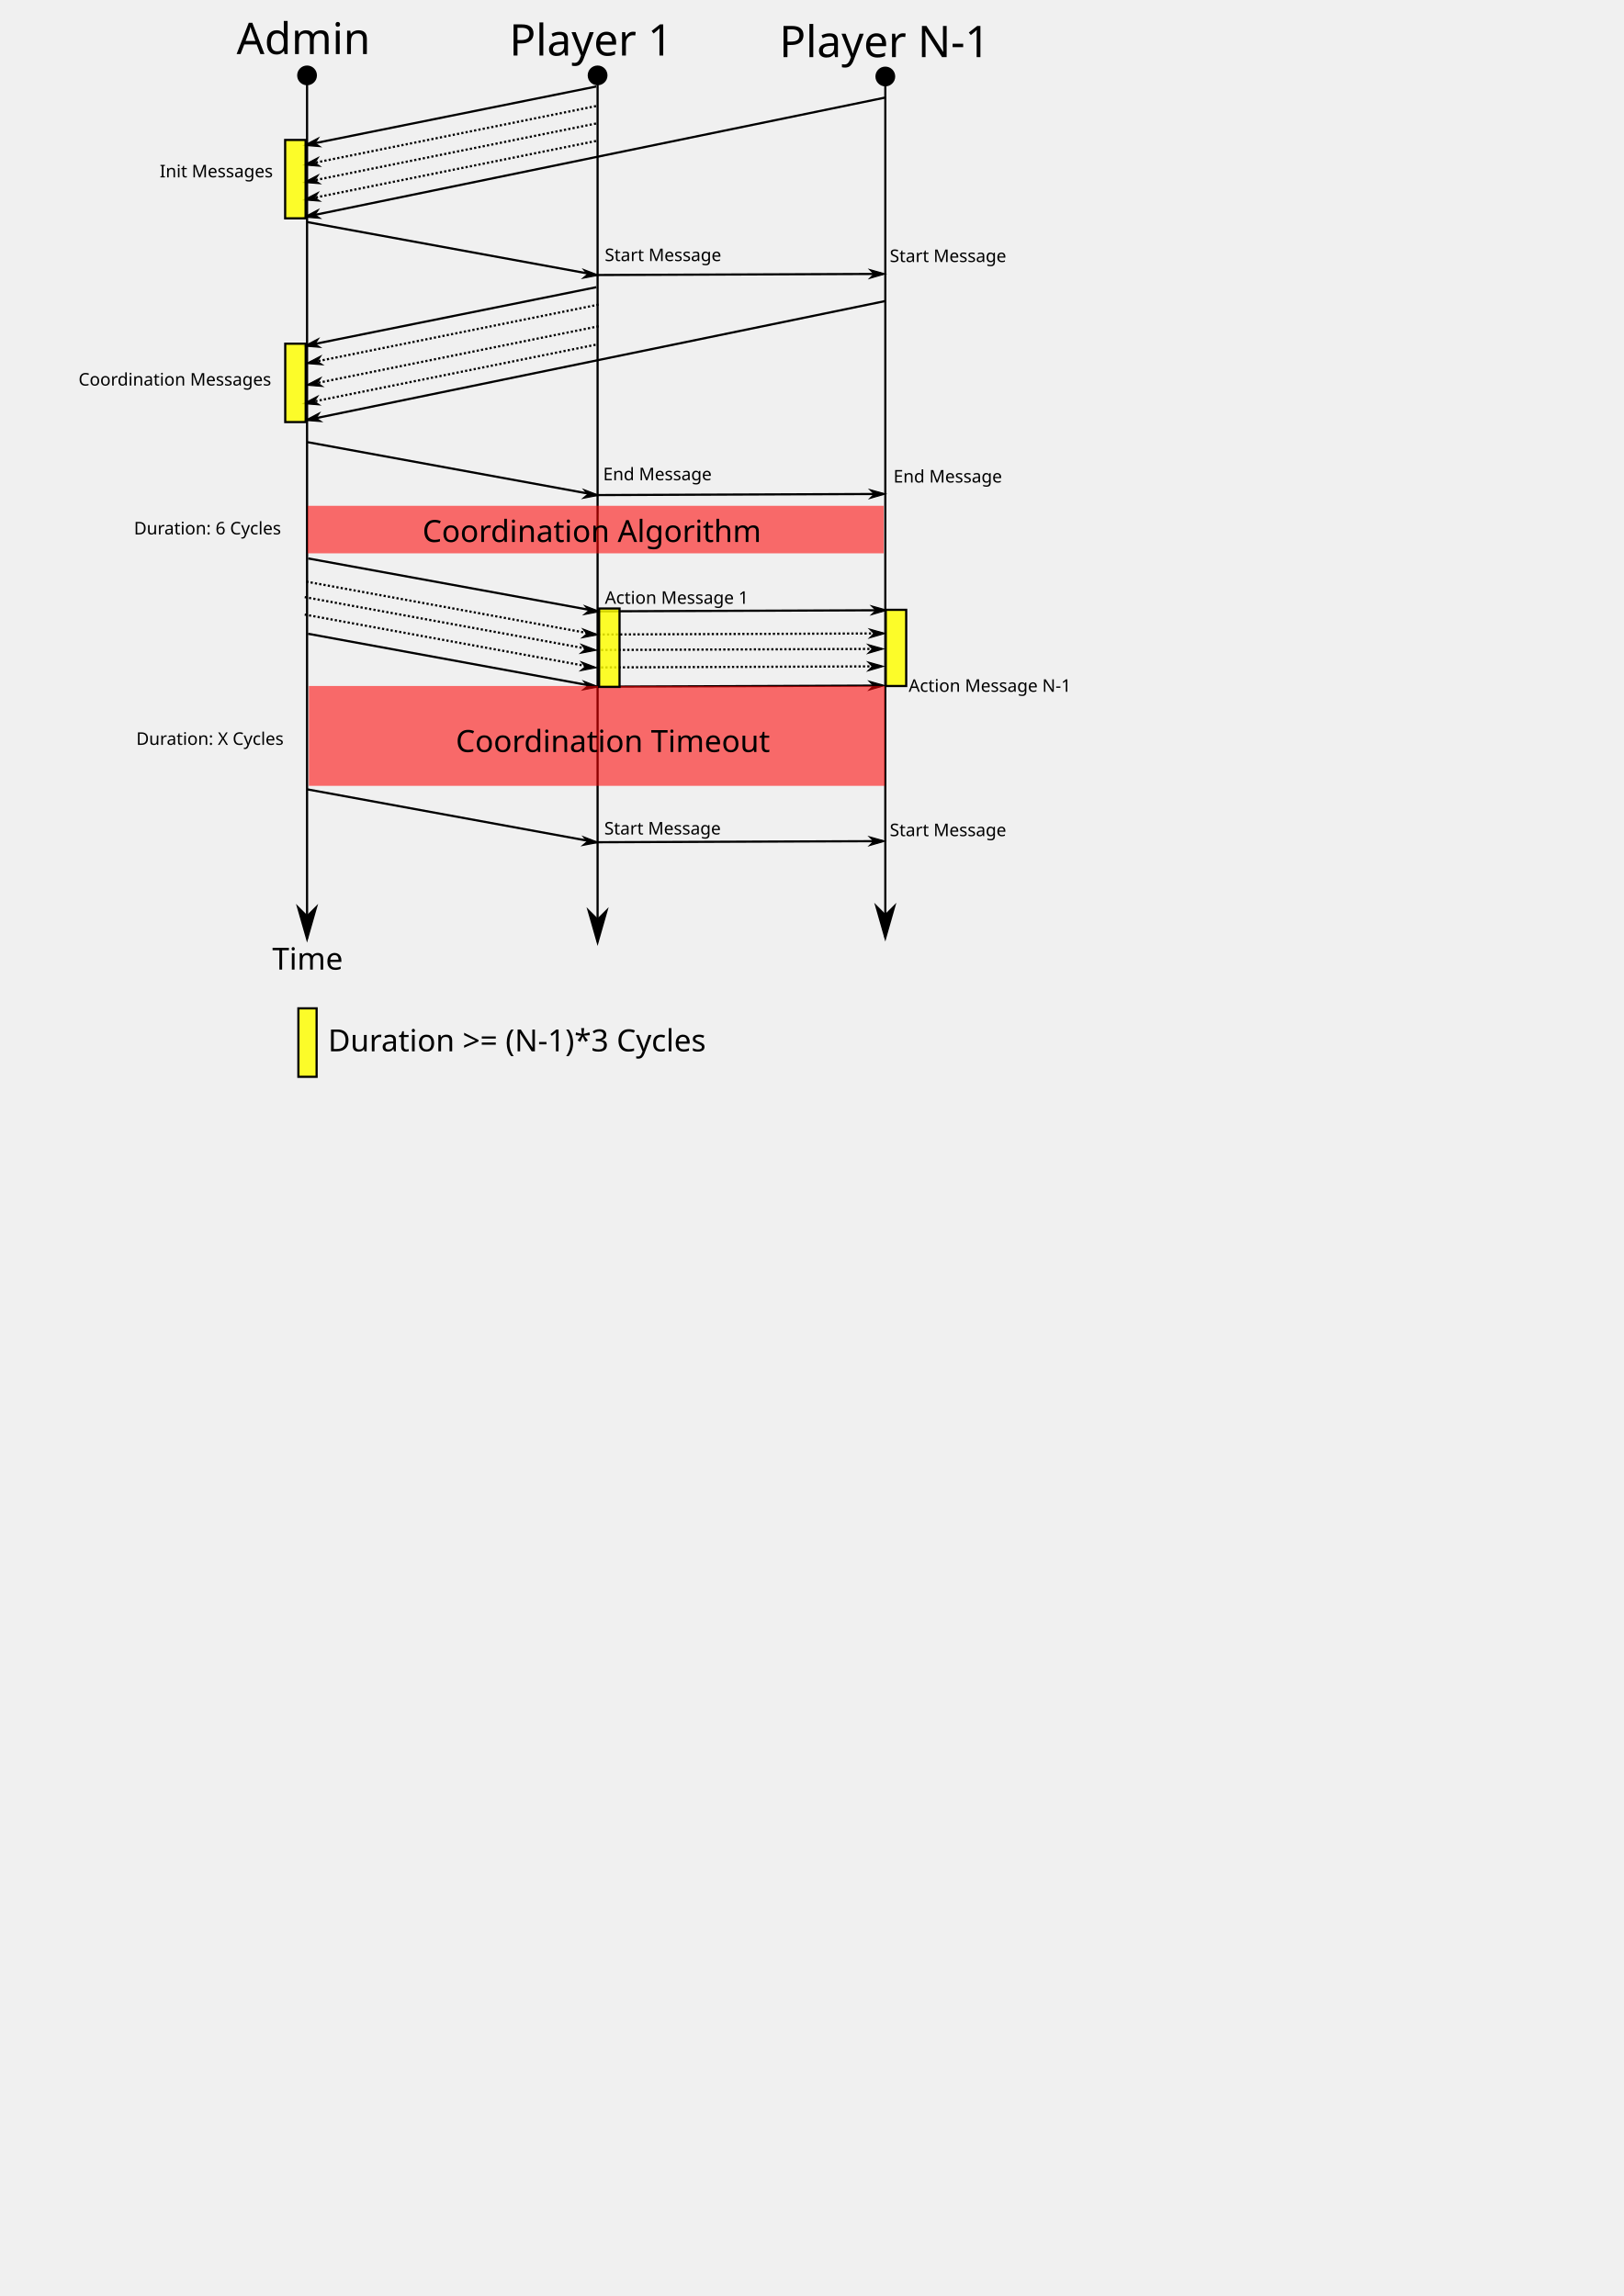
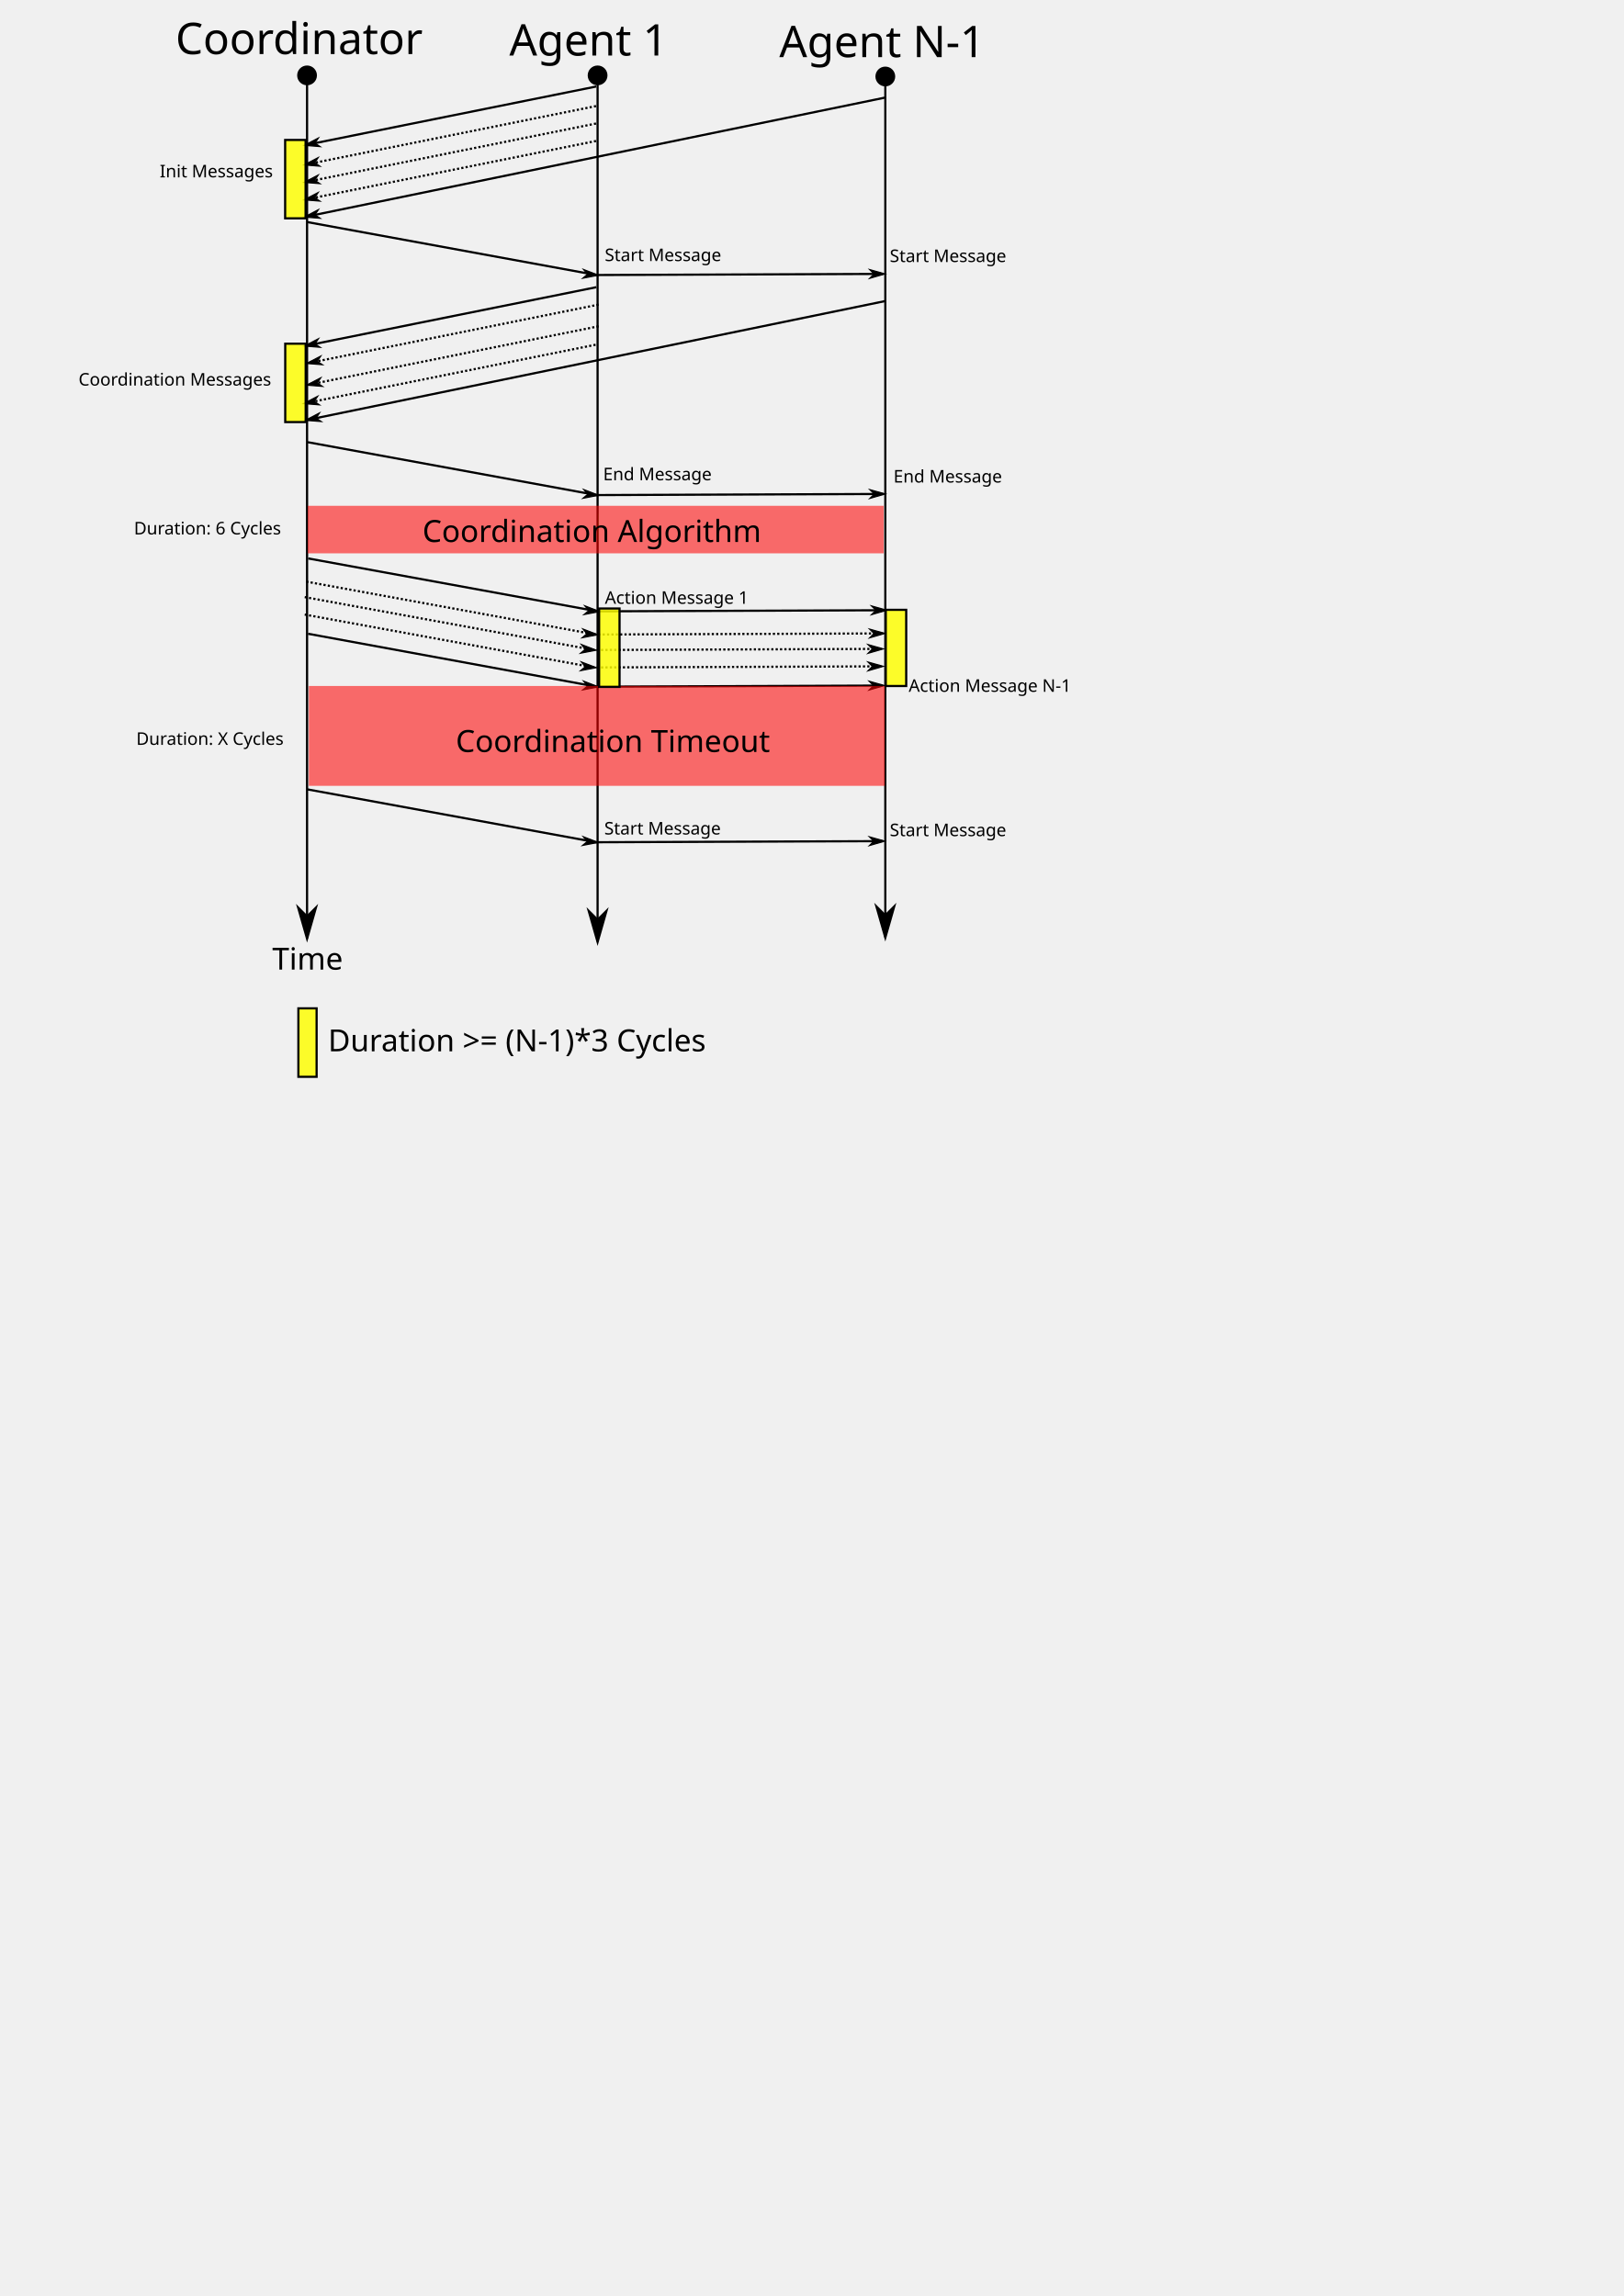
<svg xmlns="http://www.w3.org/2000/svg" width="744.094" height="1052.362" id="svg2" version="1.1">
  <defs id="defs4">
    <marker style="overflow:visible" id="DistanceEnd" refX="0.0" refY="0.0" orient="auto">
      <g id="g3924">
        <path style="fill:none;stroke:#ffffff;stroke-width:1.15;stroke-linecap:square" d="M 0,0 L -2,0" id="path2316" />
        <path style="fill:#000000;fill-rule:evenodd;stroke:none" d="M 0,0 L -13,4 L -9,0 -13,-4 L 0,0 z " id="path2312" />
        <path style="fill:none;stroke:#000000;stroke-width:1;stroke-linecap:square" d="M 0,-4 L 0,40" id="path2314" />
      </g>
    </marker>
    <marker orient="auto" refY="0.0" refX="0.0" id="DotL" style="overflow:visible">
      <path id="path3930" d="M -2.5,-1.0 C -2.5,1.76 -4.74,4.0 -7.5,4.0 C -10.26,4.0 -12.5,1.76 -12.5,-1.0 C -12.5,-3.76 -10.26,-6.0 -7.5,-6.0 C -4.74,-6.0 -2.5,-3.76 -2.5,-1.0 z " style="fill-rule:evenodd;stroke:#000000;stroke-width:1.0pt;marker-start:none;marker-end:none" transform="scale(0.8) translate(7.4, 1)" />
    </marker>
    <marker orient="auto" refY="0.0" refX="0.0" id="Arrow1Mend" style="overflow:visible;">
      <path id="path3877" d="M 0.0,0.0 L 5.0,-5.0 L -12.5,0.0 L 5.0,5.0 L 0.0,0.0 z " style="fill-rule:evenodd;stroke:#000000;stroke-width:1.0pt;marker-start:none;" transform="scale(0.4) rotate(180) translate(10,0)" />
    </marker>
    <marker orient="auto" refY="0.0" refX="0.0" id="Arrow1Lend" style="overflow:visible;">
      <path id="path3871" d="M 0.0,0.0 L 5.0,-5.0 L -12.5,0.0 L 5.0,5.0 L 0.0,0.0 z " style="fill-rule:evenodd;stroke:#000000;stroke-width:1.0pt;marker-start:none;" transform="scale(0.8) rotate(180) translate(12.5,0)" />
    </marker>
    <marker orient="auto" refY="0" refX="0" id="Arrow1Mend-4" style="overflow:visible">
      <path id="path3877-0" d="M 0,0 5,-5 -12.5,0 5,5 0,0 z" style="fill-rule:evenodd;stroke:#000000;stroke-width:1pt;marker-start:none" transform="matrix(-0.4,0,0,-0.4,-4,0)" />
    </marker>
    <marker orient="auto" refY="0" refX="0" id="Arrow1Mend-6" style="overflow:visible">
      <path id="path3877-8" d="M 0,0 5,-5 -12.5,0 5,5 0,0 z" style="fill-rule:evenodd;stroke:#000000;stroke-width:1pt;marker-start:none" transform="matrix(-0.4,0,0,-0.4,-4,0)" />
    </marker>
    <marker orient="auto" refY="0" refX="0" id="Arrow1Mend-1" style="overflow:visible">
      <path id="path3877-6" d="M 0,0 5,-5 -12.5,0 5,5 0,0 z" style="fill-rule:evenodd;stroke:#000000;stroke-width:1pt;marker-start:none" transform="matrix(-0.4,0,0,-0.4,-4,0)" />
    </marker>
    <marker orient="auto" refY="0" refX="0" id="marker6328" style="overflow:visible">
      <path id="path6330" d="M 0,0 5,-5 -12.5,0 5,5 0,0 z" style="fill-rule:evenodd;stroke:#000000;stroke-width:1pt;marker-start:none" transform="matrix(-0.4,0,0,-0.4,-4,0)" />
    </marker>
    <marker orient="auto" refY="0" refX="0" id="Arrow1Mend-0" style="overflow:visible">
      <path id="path3877-7" d="M 0,0 5,-5 -12.5,0 5,5 0,0 z" style="fill-rule:evenodd;stroke:#000000;stroke-width:1pt;marker-start:none" transform="matrix(-0.4,0,0,-0.4,-4,0)" />
    </marker>
    <marker orient="auto" refY="0" refX="0" id="marker6461" style="overflow:visible">
      <path id="path6463" d="M 0,0 5,-5 -12.5,0 5,5 0,0 z" style="fill-rule:evenodd;stroke:#000000;stroke-width:1pt;marker-start:none" transform="matrix(-0.4,0,0,-0.4,-4,0)" />
    </marker>
    <marker orient="auto" refY="0" refX="0" id="Arrow1Mend-66" style="overflow:visible">
      <path id="path3877-07" d="M 0,0 5,-5 -12.5,0 5,5 0,0 z" style="fill-rule:evenodd;stroke:#000000;stroke-width:1pt;marker-start:none" transform="matrix(-0.4,0,0,-0.4,-4,0)" />
    </marker>
    <marker orient="auto" refY="0" refX="0" id="marker6493" style="overflow:visible">
      <path id="path6495" d="M 0,0 5,-5 -12.5,0 5,5 0,0 z" style="fill-rule:evenodd;stroke:#000000;stroke-width:1pt;marker-start:none" transform="matrix(-0.4,0,0,-0.4,-4,0)" />
    </marker>
    <marker orient="auto" refY="0" refX="0" id="Arrow1Mend-7" style="overflow:visible">
      <path id="path3877-5" d="M 0,0 5,-5 -12.5,0 5,5 0,0 z" style="fill-rule:evenodd;stroke:#000000;stroke-width:1pt;marker-start:none" transform="matrix(-0.4,0,0,-0.4,-4,0)" />
    </marker>
    <marker orient="auto" refY="0" refX="0" id="Arrow1Mend-5" style="overflow:visible">
      <path id="path3877-00" d="M 0,0 5,-5 -12.5,0 5,5 0,0 z" style="fill-rule:evenodd;stroke:#000000;stroke-width:1pt;marker-start:none" transform="matrix(-0.4,0,0,-0.4,-4,0)" />
    </marker>
    <marker orient="auto" refY="0" refX="0" id="Arrow1Mend-70" style="overflow:visible">
      <path id="path3877-4" d="M 0,0 5,-5 -12.5,0 5,5 0,0 z" style="fill-rule:evenodd;stroke:#000000;stroke-width:1pt;marker-start:none" transform="matrix(-0.4,0,0,-0.4,-4,0)" />
    </marker>
    <marker orient="auto" refY="0" refX="0" id="Arrow1Mend-78" style="overflow:visible">
      <path id="path3877-2" d="M 0,0 5,-5 -12.5,0 5,5 0,0 z" style="fill-rule:evenodd;stroke:#000000;stroke-width:1pt;marker-start:none" transform="matrix(-0.4,0,0,-0.4,-4,0)" />
    </marker>
    <marker orient="auto" refY="0" refX="0" id="Arrow1Mend-44" style="overflow:visible">
      <path id="path3877-56" d="M 0,0 5,-5 -12.5,0 5,5 0,0 z" style="fill-rule:evenodd;stroke:#000000;stroke-width:1pt;marker-start:none" transform="matrix(-0.4,0,0,-0.4,-4,0)" />
    </marker>
    <marker orient="auto" refY="0" refX="0" id="Arrow1Mend-9" style="overflow:visible">
      <path id="path3877-50" d="M 0,0 5,-5 -12.5,0 5,5 0,0 z" style="fill-rule:evenodd;stroke:#000000;stroke-width:1pt;marker-start:none" transform="matrix(-0.4,0,0,-0.4,-4,0)" />
    </marker>
    <marker orient="auto" refY="0" refX="0" id="Arrow1Mend-3" style="overflow:visible">
      <path id="path3877-26" d="M 0,0 5,-5 -12.5,0 5,5 0,0 z" style="fill-rule:evenodd;stroke:#000000;stroke-width:1pt;marker-start:none" transform="matrix(-0.4,0,0,-0.4,-4,0)" />
    </marker>
    <marker orient="auto" refY="0" refX="0" id="marker7088" style="overflow:visible">
      <path id="path7090" d="M 0,0 5,-5 -12.5,0 5,5 0,0 z" style="fill-rule:evenodd;stroke:#000000;stroke-width:1pt;marker-start:none" transform="matrix(-0.4,0,0,-0.4,-4,0)" />
    </marker>
    <marker orient="auto" refY="0" refX="0" id="Arrow1Mend-33" style="overflow:visible">
      <path id="path3877-62" d="M 0,0 5,-5 -12.5,0 5,5 0,0 z" style="fill-rule:evenodd;stroke:#000000;stroke-width:1pt;marker-start:none" transform="matrix(-0.4,0,0,-0.4,-4,0)" />
    </marker>
    <marker orient="auto" refY="0" refX="0" id="marker7353" style="overflow:visible">
      <path id="path7355" d="M 0,0 5,-5 -12.5,0 5,5 0,0 z" style="fill-rule:evenodd;stroke:#000000;stroke-width:1pt;marker-start:none" transform="matrix(-0.4,0,0,-0.4,-4,0)" />
    </marker>
    <marker orient="auto" refY="0" refX="0" id="Arrow1Mend-68" style="overflow:visible">
      <path id="path3877-40" d="M 0,0 5,-5 -12.5,0 5,5 0,0 z" style="fill-rule:evenodd;stroke:#000000;stroke-width:1pt;marker-start:none" transform="matrix(-0.4,0,0,-0.4,-4,0)" />
    </marker>
    <marker orient="auto" refY="0" refX="0" id="marker7353-0" style="overflow:visible">
      <path id="path7355-9" d="M 0,0 5,-5 -12.5,0 5,5 0,0 z" style="fill-rule:evenodd;stroke:#000000;stroke-width:1pt;marker-start:none" transform="matrix(-0.4,0,0,-0.4,-4,0)" />
    </marker>
    <marker orient="auto" refY="0" refX="0" id="Arrow1Mend-8" style="overflow:visible">
      <path id="path3877-22" d="M 0,0 5,-5 -12.5,0 5,5 0,0 z" style="fill-rule:evenodd;stroke:#000000;stroke-width:1pt;marker-start:none" transform="matrix(-0.4,0,0,-0.4,-4,0)" />
    </marker>
    <marker orient="auto" refY="0" refX="0" id="marker7464" style="overflow:visible">
      <path id="path7466" d="M 0,0 5,-5 -12.5,0 5,5 0,0 z" style="fill-rule:evenodd;stroke:#000000;stroke-width:1pt;marker-start:none" transform="matrix(-0.4,0,0,-0.4,-4,0)" />
    </marker>
  </defs>
  <g id="layer1">
    <path style="fill:none;stroke:#000000;stroke-width:1px;stroke-linecap:butt;stroke-linejoin:miter;stroke-opacity:1;marker-start:url(#DotL);marker-end:url(#Arrow1Lend)" d="m 273.857,34.634 0,396.99" id="path2989-5" />
    <path style="fill:none;stroke:#000000;stroke-width:1px;stroke-linecap:butt;stroke-linejoin:miter;stroke-opacity:1;marker-start:url(#DotL);marker-end:url(#Arrow1Lend)" d="m 405.714,35.139 0,394.465" id="path2989" />
    <path style="fill:#ff0000;stroke:#000000;stroke-width:1px;stroke-linecap:butt;stroke-linejoin:miter;stroke-opacity:1;marker-start:url(#DotL);marker-end:url(#Arrow1Lend)" d="m 140.714,34.634 0,395.475" id="path2989-5-3" />
-     <text xml:space="preserve" style="font-size:40px;font-style:normal;font-weight:normal;line-height:125%;letter-spacing:0px;word-spacing:0px;fill:#000000;fill-opacity:1;stroke:none;font-family:Sans" x="108.429" y="24.791" id="text3051">
-       <tspan id="tspan3053" x="108.429" y="24.791" style="font-size:20px">Admin</tspan>
+     <text xml:space="preserve" style="font-size:40px;font-style:normal;font-weight:normal;line-height:125%;letter-spacing:0px;word-spacing:0px;fill:#000000;fill-opacity:1;stroke:none;font-family:Sans" x="80.429" y="24.791" id="text3051">
+       <tspan id="tspan3053" x="80.429" y="24.791" style="font-size:20px">Coordinator</tspan>
    </text>
    <text xml:space="preserve" style="font-size:40px;font-style:normal;font-weight:normal;line-height:125%;letter-spacing:0px;word-spacing:0px;fill:#000000;fill-opacity:1;stroke:none;font-family:Sans" x="233.415" y="25.463" id="text3051-9">
-       <tspan id="tspan3053-9" x="233.415" y="25.463" style="font-size:20px">Player 1</tspan>
+       <tspan id="tspan3053-9" x="233.415" y="25.463" style="font-size:20px">Agent 1</tspan>
    </text>
    <text xml:space="preserve" style="font-size:40px;font-style:normal;font-weight:normal;line-height:125%;letter-spacing:0px;word-spacing:0px;fill:#000000;fill-opacity:1;stroke:none;font-family:Sans" x="357.134" y="26.177" id="text3051-9-4">
-       <tspan id="tspan3053-9-7" x="357.134" y="26.177" style="font-size:20px">Player N-1</tspan>
+       <tspan id="tspan3053-9-7" x="357.134" y="26.177" style="font-size:20px">Agent N-1</tspan>
    </text>
    <path style="fill:none;stroke:#000000;stroke-width:1px;stroke-linecap:butt;stroke-linejoin:miter;stroke-opacity:1;marker-end:url(#Arrow1Mend)" d="M 273.246,39.644 140.411,66.413" id="path4855" />
    <path style="fill:none;stroke:#000000;stroke-width:1px;stroke-linecap:butt;stroke-linejoin:miter;stroke-opacity:1;marker-end:url(#Arrow1Mend)" d="M 405.576,44.735 140.411,99.283" id="path4857" />
    <text xml:space="preserve" style="font-size:40px;font-style:normal;font-weight:normal;line-height:125%;letter-spacing:0px;word-spacing:0px;fill:#000000;fill-opacity:1;stroke:none;font-family:Sans" x="73.201" y="81.287" id="text5789-3">
      <tspan id="tspan5791-0" x="73.201" y="81.287" style="font-size:8px">Init Messages</tspan>
    </text>
    <path style="fill:none;stroke:#000000;stroke-width:1px;stroke-linecap:butt;stroke-linejoin:miter;stroke-opacity:1;marker-mid:url(#Arrow1Mend);marker-end:url(#Arrow1Mend)" d="m 140.916,101.809 132.33,24.244 131.32,-0.505" id="path5835" />
    <text xml:space="preserve" style="font-size:40px;font-style:normal;font-weight:normal;line-height:125%;letter-spacing:0px;word-spacing:0px;fill:#000000;fill-opacity:1;stroke:none;font-family:Sans" x="277.15" y="119.673" id="text5789-3-8">
      <tspan id="tspan5791-0-9" x="277.15" y="119.673" style="font-size:8px">Start Message</tspan>
    </text>
    <text xml:space="preserve" style="font-size:40px;font-style:normal;font-weight:normal;line-height:125%;letter-spacing:0px;word-spacing:0px;fill:#000000;fill-opacity:1;stroke:none;font-family:Sans" x="407.741" y="120.108" id="text5789-3-8-4">
      <tspan id="tspan5791-0-9-2" x="407.741" y="120.108" style="font-size:8px">Start Message</tspan>
    </text>
    <path style="fill:none;stroke:#000000;stroke-width:1px;stroke-linecap:butt;stroke-linejoin:miter;stroke-opacity:1;marker-end:url(#Arrow1Mend)" d="M 273.278,131.634 140.443,158.403" id="path4855-9" />
    <path style="fill:none;stroke:#000000;stroke-width:1px;stroke-linecap:butt;stroke-linejoin:miter;stroke-opacity:1;marker-end:url(#Arrow1Mend)" d="M 406.095,137.899 140.93,192.447" id="path4857-7" />
    <path style="fill:none;stroke:#000000;stroke-width:1px;stroke-linecap:butt;stroke-linejoin:miter;stroke-opacity:1;marker-mid:url(#Arrow1Mend);marker-end:url(#Arrow1Mend)" d="m 141.003,202.67 132.33,24.244 131.32,-0.505" id="path5835-2" />
    <text xml:space="preserve" style="font-size:40px;font-style:normal;font-weight:normal;line-height:125%;letter-spacing:0px;word-spacing:0px;fill:#000000;fill-opacity:1;stroke:none;font-family:Sans" x="276.401" y="220.128" id="text5789-3-8-7">
      <tspan id="tspan5791-0-9-5" x="276.401" y="220.128" style="font-size:8px">End Message</tspan>
    </text>
    <text xml:space="preserve" style="font-size:40px;font-style:normal;font-weight:normal;line-height:125%;letter-spacing:0px;word-spacing:0px;fill:#000000;fill-opacity:1;stroke:none;font-family:Sans" x="409.454" y="221.173" id="text5789-3-8-7-3">
      <tspan id="tspan5791-0-9-5-8" x="409.454" y="221.173" style="font-size:8px">End Message</tspan>
    </text>
    <path style="opacity:0.828;fill:#00ff00;fill-opacity:0.827;fill-rule:nonzero;stroke:none" d="m 274.237,241.887 c -1.5e-4,-6.089 0.049,-8.631 0.108,-5.647 0.06,2.983 0.06,7.965 2.8e-4,11.071 -0.059,3.106 -0.108,0.665 -0.108,-5.424 z" id="path6418" />
    <path style="opacity:0.676;fill:#ff0000;fill-opacity:0.827;fill-rule:nonzero;stroke:none;marker-start:none" d="m 141.029,242.725 0,-10.893 131.964,0 131.964,0 0,10.893 0,10.893 -131.964,0 -131.964,0 0,-10.893 z" id="path6416" />
    <text xml:space="preserve" style="font-size:40px;font-style:normal;font-weight:normal;line-height:125%;letter-spacing:0px;word-spacing:0px;fill:#000000;fill-opacity:1;stroke:none;font-family:Sans" x="193.595" y="248.416" id="text5789-3-5">
      <tspan id="tspan5791-0-8" x="193.595" y="248.416" style="font-size:14px">Coordination Algorithm</tspan>
    </text>
    <path style="fill:none;stroke:#000000;stroke-width:1px;stroke-linecap:butt;stroke-linejoin:miter;stroke-opacity:1;marker-mid:url(#marker7464);marker-end:url(#Arrow1Mend)" d="m 141.235,255.96 132.583,24.244 131.571,-0.505" id="path5835-2-4" />
    <path style="fill:none;stroke:#000000;stroke-width:1px;stroke-linecap:butt;stroke-linejoin:miter;stroke-opacity:1;marker-mid:url(#Arrow1Mend);marker-end:url(#Arrow1Mend)" d="M 141.195,290.486 273.271,314.729 404.34,314.224" id="path5835-2-4-3" />
    <text xml:space="preserve" style="font-size:40px;font-style:normal;font-weight:normal;line-height:125%;letter-spacing:0px;word-spacing:0px;fill:#000000;fill-opacity:1;stroke:none;font-family:Sans" x="277.202" y="276.752" id="text5789-3-8-7-7">
      <tspan id="tspan5791-0-9-5-5" x="277.202" y="276.752" style="font-size:8px">Action Message 1</tspan>
    </text>
    <text xml:space="preserve" style="font-size:40px;font-style:normal;font-weight:normal;line-height:125%;letter-spacing:0px;word-spacing:0px;fill:#000000;fill-opacity:1;stroke:none;font-family:Sans" x="416.424" y="317.085" id="text5789-3-8-7-7-5">
      <tspan id="tspan5791-0-9-5-5-1" x="416.424" y="317.085" style="font-size:8px">Action Message N-1</tspan>
    </text>
    <path style="fill:none;stroke:#000000;stroke-width:1;stroke-linecap:butt;stroke-linejoin:miter;stroke-miterlimit:4;stroke-opacity:1;stroke-dasharray:1, 1;stroke-dashoffset:0;marker-start:none;marker-end:url(#Arrow1Mend)" d="M 273.147,48.623 140.312,75.392" id="path4855-94" />
    <path style="fill:none;stroke:#000000;stroke-width:1;stroke-linecap:butt;stroke-linejoin:miter;stroke-miterlimit:4;stroke-opacity:1;stroke-dasharray:1, 1;stroke-dashoffset:0;marker-end:url(#Arrow1Mend)" d="M 273.147,56.623 140.312,83.392" id="path4855-3" />
    <path style="fill:none;stroke:#000000;stroke-width:1;stroke-linecap:butt;stroke-linejoin:miter;stroke-miterlimit:4;stroke-opacity:1;stroke-dasharray:1, 1;stroke-dashoffset:0;marker-end:url(#Arrow1Mend)" d="M 273.147,64.623 140.312,91.392" id="path4855-2" />
    <path style="fill:none;stroke:#000000;stroke-width:1;stroke-linecap:butt;stroke-linejoin:miter;stroke-miterlimit:4;stroke-opacity:1;stroke-dasharray:1, 1;stroke-dashoffset:0;marker-start:none;marker-end:url(#Arrow1Mend)" d="M 274.311,139.616 141.476,166.385" id="path4855-94-5" />
    <path style="fill:none;stroke:#000000;stroke-width:1;stroke-linecap:butt;stroke-linejoin:miter;stroke-miterlimit:4;stroke-opacity:1;stroke-dasharray:1, 1;stroke-dashoffset:0;marker-start:none;marker-end:url(#Arrow1Mend)" d="M 274.328,149.549 141.493,176.318" id="path4855-94-5-5" />
    <path style="fill:none;stroke:#000000;stroke-width:1;stroke-linecap:butt;stroke-linejoin:miter;stroke-miterlimit:4;stroke-opacity:1;stroke-dasharray:1, 1;stroke-dashoffset:0;marker-start:none;marker-end:url(#Arrow1Mend)" d="M 272.926,158.013 140.091,184.782" id="path4855-94-5-4" />
    <path style="fill:none;stroke:#000000;stroke-width:1;stroke-linecap:butt;stroke-linejoin:miter;stroke-miterlimit:4;stroke-opacity:1;stroke-dasharray:1, 1;stroke-dashoffset:0;marker-start:none;marker-mid:url(#Arrow1Mend);marker-end:url(#Arrow1Mend)" d="m 140.37,266.587 132.583,24.244 131.571,-0.505" id="path5835-2-4-2" />
    <path style="fill:none;stroke:#000000;stroke-width:1;stroke-linecap:butt;stroke-linejoin:miter;stroke-miterlimit:4;stroke-opacity:1;stroke-dasharray:1, 1;stroke-dashoffset:0;marker-start:none;marker-mid:url(#Arrow1Mend);marker-end:url(#Arrow1Mend)" d="m 139.644,273.679 132.583,24.244 131.571,-0.505" id="path5835-2-4-2-0" />
    <path style="fill:none;stroke:#000000;stroke-width:1;stroke-linecap:butt;stroke-linejoin:miter;stroke-miterlimit:4;stroke-opacity:1;stroke-dasharray:1, 1;stroke-dashoffset:0;marker-start:none;marker-mid:url(#Arrow1Mend);marker-end:url(#Arrow1Mend)" d="m 139.644,281.679 132.583,24.244 131.571,-0.505" id="path5835-2-4-2-4" />
    <path style="opacity:0.676;fill:#ff0000;fill-opacity:0.827;fill-rule:nonzero;stroke:none" d="m 141.535,337.3 0,-22.888 131.964,0 131.964,0 0,22.888 0,22.888 -131.964,0 -131.964,0 0,-22.888 z" id="path6416-7" />
    <text xml:space="preserve" style="font-size:40px;font-style:normal;font-weight:normal;line-height:125%;letter-spacing:0px;word-spacing:0px;fill:#000000;fill-opacity:1;stroke:none;font-family:Sans" x="208.866" y="344.666" id="text5789-3-5-9">
      <tspan id="tspan5791-0-8-4" x="208.866" y="344.666" style="font-size:14px">Coordination Timeout</tspan>
    </text>
    <path style="fill:none;stroke:#000000;stroke-width:1px;stroke-linecap:butt;stroke-linejoin:miter;stroke-opacity:1;marker-mid:url(#Arrow1Mend);marker-end:url(#Arrow1Mend)" d="m 140.794,361.794 132.33,24.244 131.32,-0.505" id="path5835-6" />
    <text xml:space="preserve" style="font-size:40px;font-style:normal;font-weight:normal;line-height:125%;letter-spacing:0px;word-spacing:0px;fill:#000000;fill-opacity:1;stroke:none;font-family:Sans" x="276.927" y="382.495" id="text5789-3-8-9">
      <tspan id="tspan5791-0-9-7" x="276.927" y="382.495" style="font-size:8px">Start Message</tspan>
    </text>
    <text xml:space="preserve" style="font-size:40px;font-style:normal;font-weight:normal;line-height:125%;letter-spacing:0px;word-spacing:0px;fill:#000000;fill-opacity:1;stroke:none;font-family:Sans" x="407.741" y="383.253" id="text5789-3-8-92">
      <tspan id="tspan5791-0-9-0" x="407.741" y="383.253" style="font-size:8px">Start Message</tspan>
    </text>
    <text xml:space="preserve" style="font-size:40px;font-style:normal;font-weight:normal;line-height:125%;letter-spacing:0px;word-spacing:0px;fill:#000000;fill-opacity:1;stroke:none;font-family:Sans" x="124.771" y="444.419" id="text5789-3-5-3">
      <tspan id="tspan5791-0-8-2" x="124.771" y="444.419" style="font-size:14px">Time</tspan>
    </text>
    <text xml:space="preserve" style="font-size:40px;font-style:normal;font-weight:normal;line-height:125%;letter-spacing:0px;word-spacing:0px;fill:#000000;fill-opacity:1;stroke:none;font-family:Sans" x="35.988" y="176.724" id="text5789-3-6-7">
      <tspan id="tspan5791-0-5-8" x="35.988" y="176.724" style="font-size:8px">Coordination Messages</tspan>
    </text>
    <text xml:space="preserve" style="font-size:40px;font-style:normal;font-weight:normal;line-height:125%;letter-spacing:0px;word-spacing:0px;fill:#000000;fill-opacity:1;stroke:none;font-family:Sans" x="61.387" y="244.952" id="text5789-3-6-7-0">
      <tspan id="tspan5791-0-5-8-6" x="61.387" y="244.952" style="font-size:8px">Duration: 6 Cycles</tspan>
    </text>
    <text xml:space="preserve" style="font-size:40px;font-style:normal;font-weight:normal;line-height:125%;letter-spacing:0px;word-spacing:0px;fill:#000000;fill-opacity:1;stroke:none;font-family:Sans" x="62.453" y="341.402" id="text5789-3-6-7-0-9">
      <tspan id="tspan5791-0-5-8-6-5" x="62.453" y="341.402" style="font-size:8px">Duration: X Cycles</tspan>
    </text>
    <path style="fill:#ffff00;fill-opacity:0.827;fill-rule:nonzero;stroke:#000000;marker-start:none;stroke-opacity:1" d="m 405.917,296.969 0,-17.459 4.685,0 4.685,0 0,17.459 0,17.459 -4.685,0 -4.685,0 0,-17.459 z" id="path6416-70" />
    <text xml:space="preserve" style="font-size:40px;font-style:normal;font-weight:normal;line-height:125%;letter-spacing:0px;word-spacing:0px;fill:#000000;fill-opacity:1;stroke:none;font-family:Sans" x="189.66" y="183.453" id="text5789-3-5-1">
      <tspan id="tspan5791-0-8-42" x="189.66" y="183.453" style="font-size:14px" />
    </text>
    <path style="fill:#ffff00;fill-opacity:0.827;fill-rule:nonzero;stroke:#000000;marker-start:none;stroke-opacity:1" d="m 274.549,296.87 0,-17.964 4.685,0 4.685,0 0,17.964 0,17.964 -4.685,0 -4.685,0 0,-17.964 z" id="path6416-70-1" />
    <path style="fill:#ffff00;fill-opacity:0.827;fill-rule:nonzero;stroke:#000000;stroke-width:1;stroke-opacity:1;marker-start:none" d="m 136.736,477.858 0,-15.691 4.18,0 4.18,0 0,15.691 0,15.691 -4.18,0 -4.18,0 0,-15.691 z" id="path6416-70-4-2" />
    <text xml:space="preserve" style="font-size:40px;font-style:normal;font-weight:normal;line-height:125%;letter-spacing:0px;word-spacing:0px;fill:#000000;fill-opacity:1;stroke:none;font-family:Sans" x="150.336" y="481.874" id="text5789-3-6-7-0-90">
      <tspan id="tspan5791-0-5-8-6-7" x="150.336" y="481.874" style="font-size:14px">Duration &gt;= (N-1)*3 Cycles</tspan>
    </text>
    <path style="fill:#ffff00;fill-opacity:0.827;fill-rule:nonzero;stroke:#000000;marker-start:none;stroke-opacity:1" d="m 130.716,175.491 0,-17.964 4.685,0 4.685,0 0,17.964 0,17.964 -4.685,0 -4.685,0 0,-17.964 z" id="path6416-70-1-9" />
    <path style="fill:#ffff00;fill-opacity:0.827;fill-rule:nonzero;stroke:#000000;marker-start:none;stroke-opacity:1" d="m 130.675,82.111 0,-17.964 4.685,0 4.685,0 0,17.964 0,17.964 -4.685,0 -4.685,0 0,-17.964 z" id="path6416-70-1-9-5" />
  </g>
</svg>
